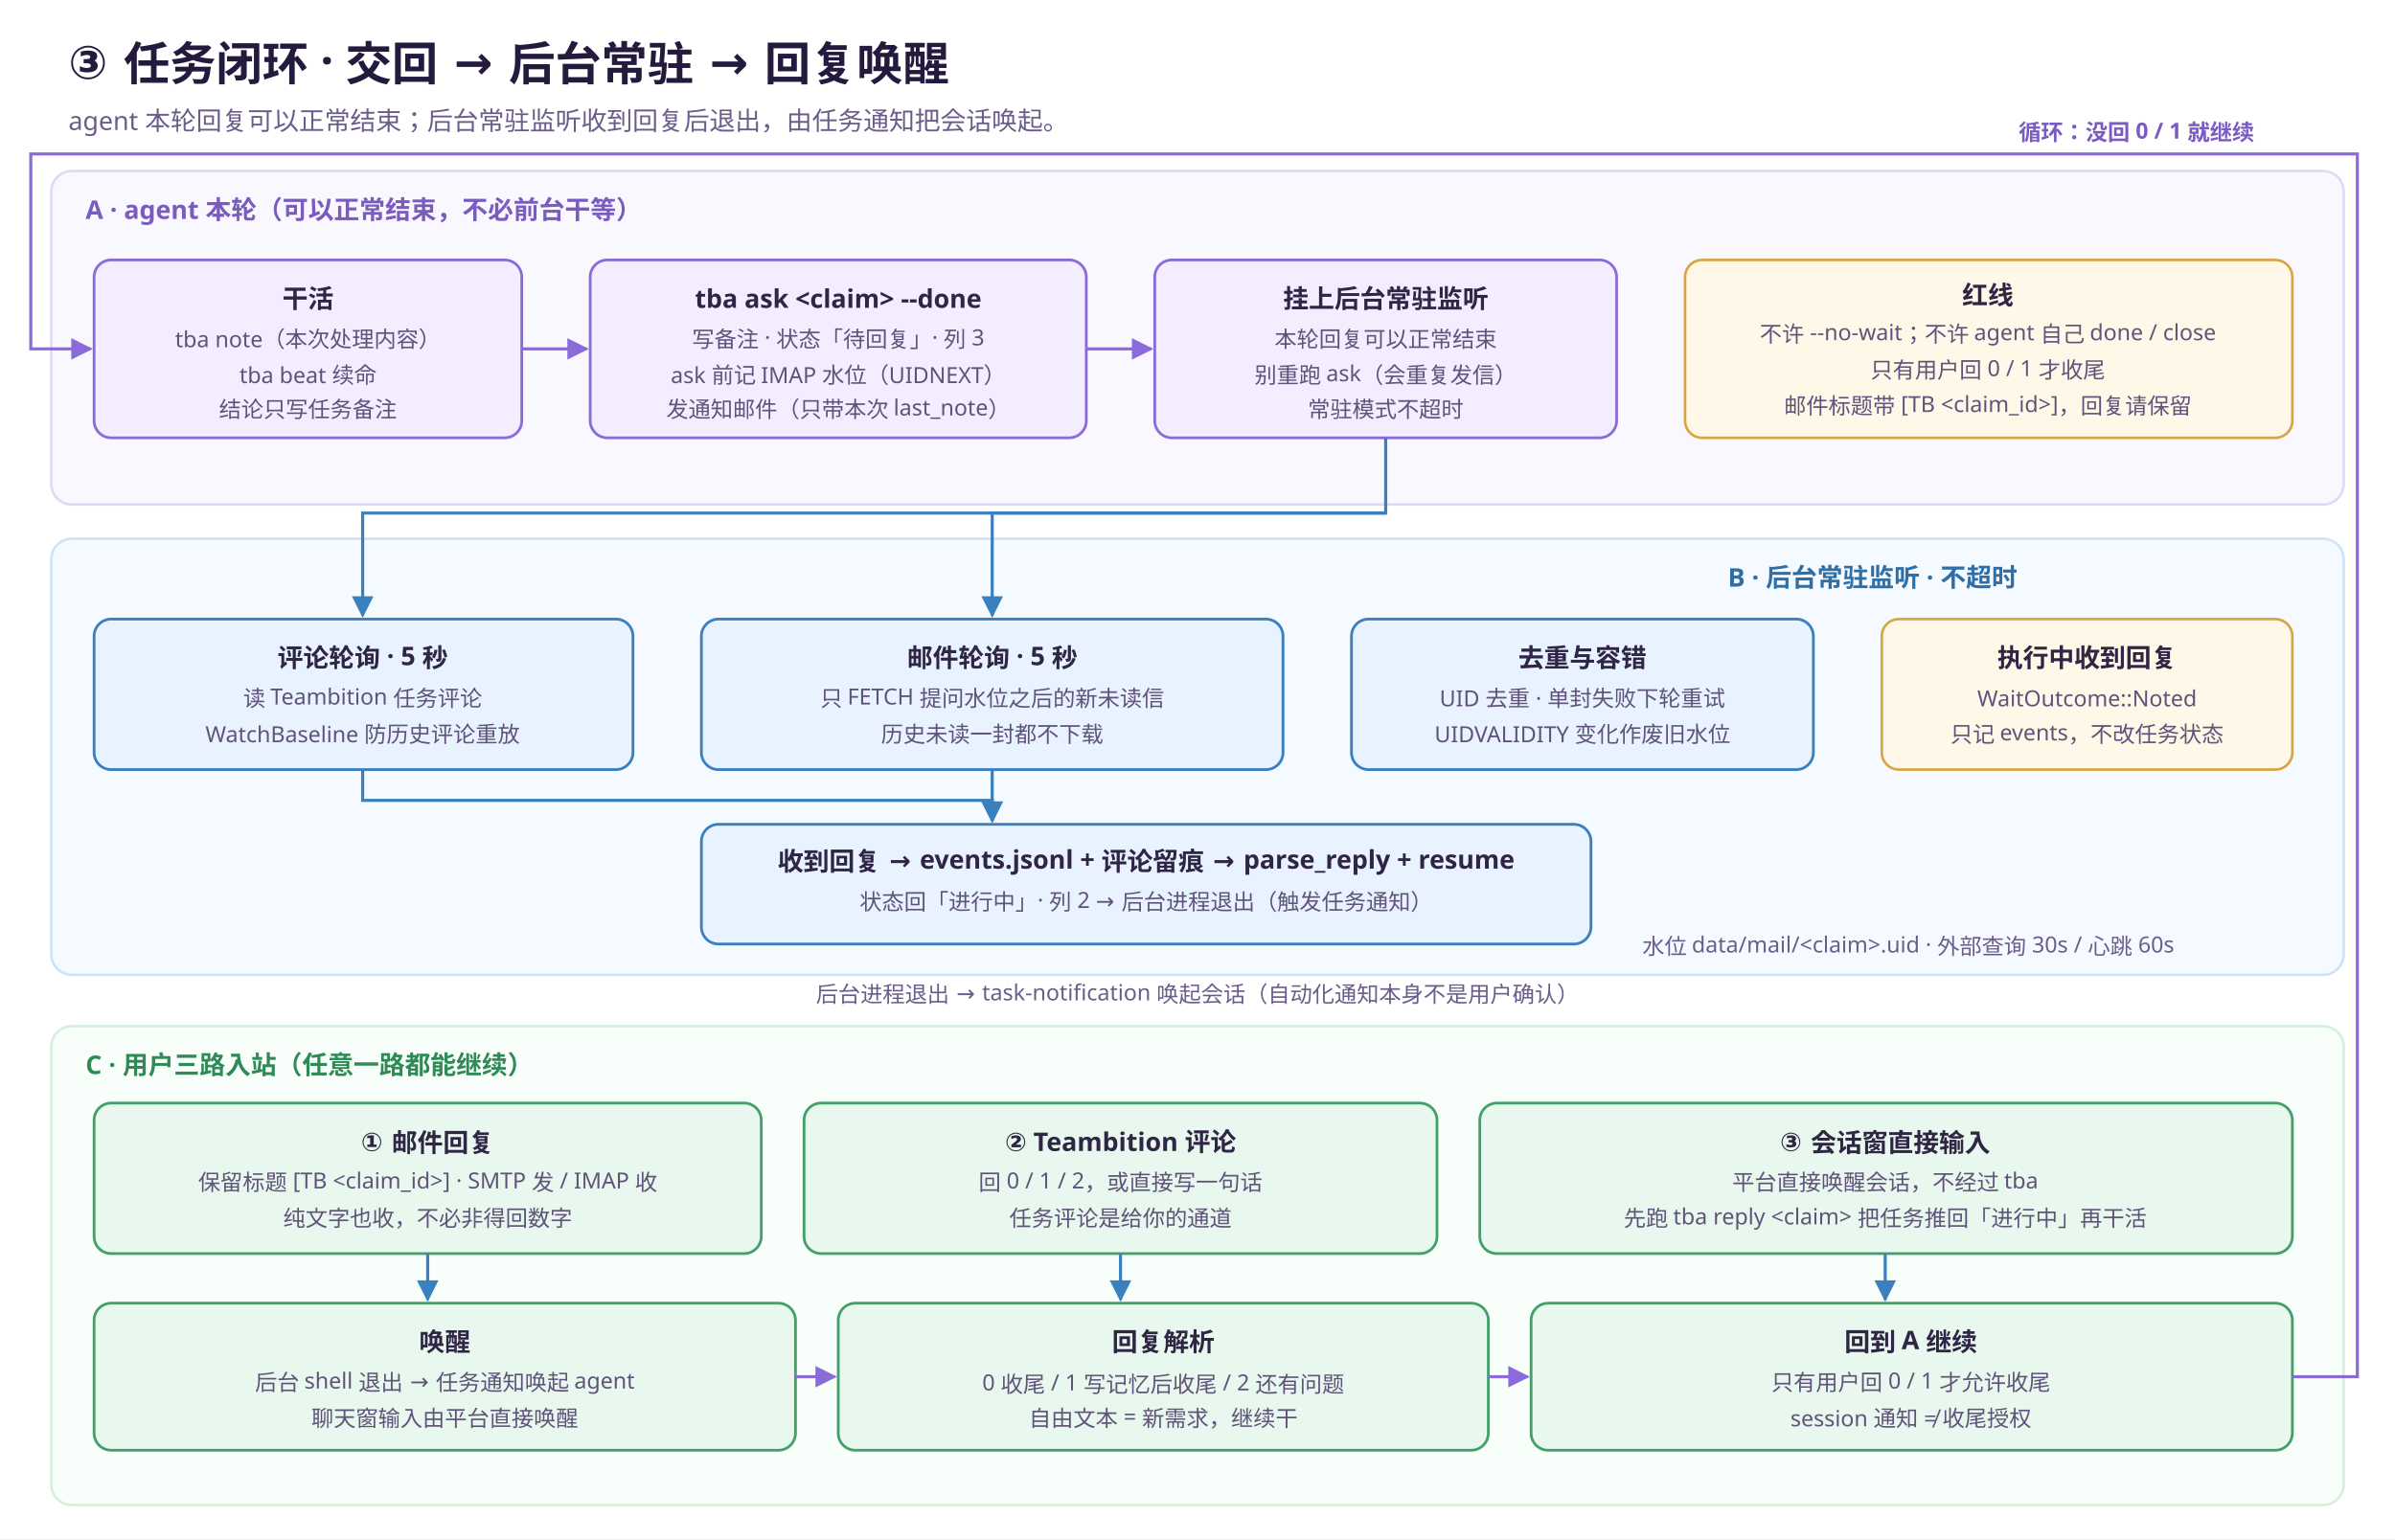
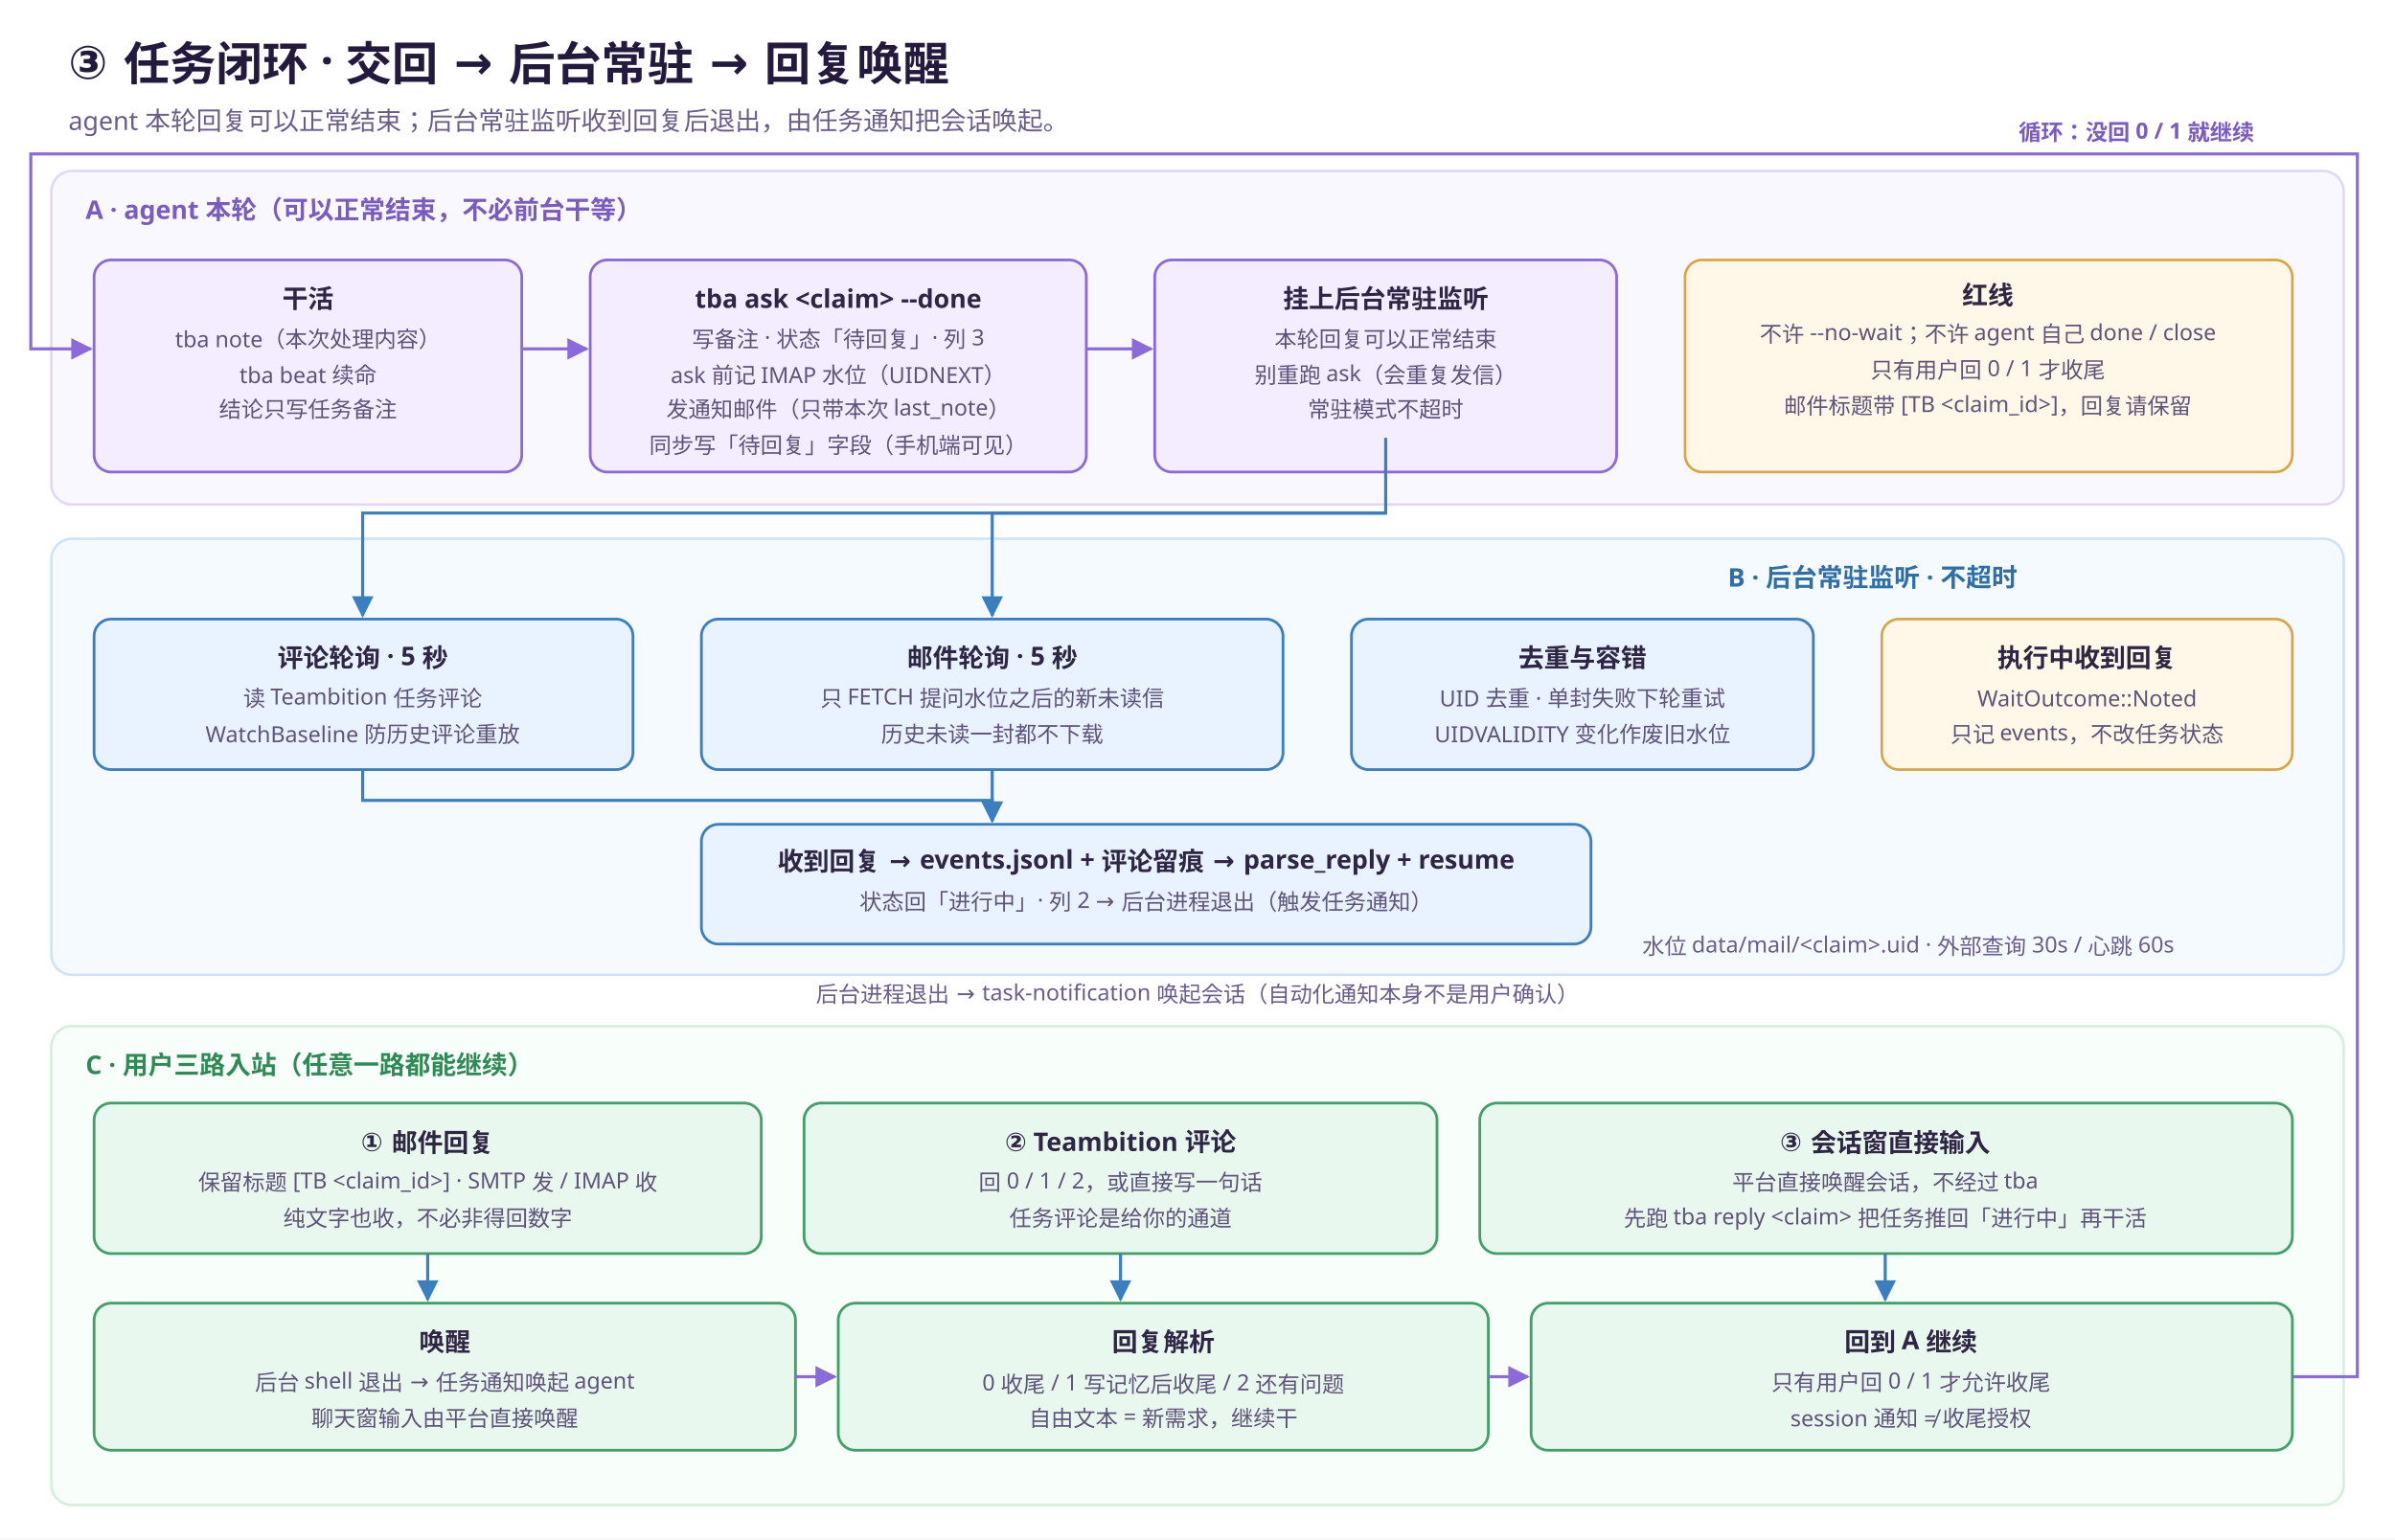
<svg xmlns="http://www.w3.org/2000/svg" width="1400" height="900" viewBox="0 0 1400 900" font-family="Microsoft YaHei, PingFang SC, Segoe UI, sans-serif">
  <defs>
    <marker id="ar" viewBox="0 0 10 10" refX="9" refY="5" markerWidth="7" markerHeight="7" orient="auto-start-reverse">
      <path d="M 0 0 L 10 5 L 0 10 z" fill="#8b6bd9" />
    </marker>
    <marker id="arb" viewBox="0 0 10 10" refX="9" refY="5" markerWidth="7" markerHeight="7" orient="auto-start-reverse">
      <path d="M 0 0 L 10 5 L 0 10 z" fill="#3a7fbf" />
    </marker>
    <style>
      .bg { fill: #ffffff; }
      .title { fill: #241a3d; font-size: 27px; font-weight: 700; }
      .sub { fill: #6b5c8a; font-size: 15px; }
      .lane { fill: #faf8ff; stroke: #e2d8f5; stroke-width: 1.5; rx: 12; }
      .laneB { fill: #f4faff; stroke: #cfe3f7; stroke-width: 1.5; rx: 12; }
      .laneC { fill: #f8fffa; stroke: #d6efdd; stroke-width: 1.5; rx: 12; }
      .laneT { font-size: 15px; font-weight: 700; }
      .laneA-t { fill: #7a5bc0; }
      .laneB-t { fill: #2f6fa8; }
      .laneC-t { fill: #2f8a55; }
      .box { fill: #f3edff; stroke: #8b6bd9; stroke-width: 1.6; rx: 10; }
      .blue { fill: #e8f3ff; stroke: #3a7fbf; stroke-width: 1.6; rx: 10; }
      .green { fill: #e9f8ee; stroke: #43a06a; stroke-width: 1.6; rx: 10; }
      .soft { fill: #fff8e8; stroke: #d9a441; stroke-width: 1.5; rx: 10; }
      .t { fill: #2f2545; font-size: 14px; text-anchor: middle; }
      .tb { fill: #2f2545; font-size: 15px; font-weight: 700; text-anchor: middle; }
      .ts { fill: #5f537a; font-size: 13px; text-anchor: middle; }
      .ln { stroke: #8b6bd9; stroke-width: 1.8; fill: none; marker-end: url(#ar); }
      .lnb { stroke: #3a7fbf; stroke-width: 1.8; fill: none; marker-end: url(#arb); }
      .lbl { fill: #7a5bc0; font-size: 13px; font-weight: 600; }
      .note { fill: #6b5c8a; font-size: 13px; }
    </style>
  </defs>
  <rect class="bg" x="0" y="0" width="1400" height="900" />
  <text class="title" x="40" y="46">③ 任务闭环 · 交回 → 后台常驻 → 回复唤醒</text>
  <text class="sub" x="40" y="76">agent 本轮回复可以正常结束；后台常驻监听收到回复后退出，由任务通知把会话唤起。</text>
  <rect class="lane" x="30" y="100" width="1340" height="195" />
  <text class="laneT laneA-t" x="50" y="128">A · agent 本轮（可以正常结束，不必前台干等）</text>
-   <rect class="box" x="55" y="152" width="250" height="104" />
+   <rect class="box" x="55" y="152" width="250" height="124" />
  <text class="tb" x="180" y="180">干活</text>
  <text class="ts" x="180" y="203">tba note（本次处理内容）</text>
  <text class="ts" x="180" y="224">tba beat 续命</text>
  <text class="ts" x="180" y="244">结论只写任务备注</text>
  <path class="ln" d="M 305 204 L 343 204" />
-   <rect class="box" x="345" y="152" width="290" height="104" />
+   <rect class="box" x="345" y="152" width="290" height="124" />
  <text class="tb" x="490" y="180">tba ask &lt;claim&gt; --done</text>
  <text class="ts" x="490" y="203">写备注 · 状态「待回复」· 列 3</text>
  <text class="ts" x="490" y="224">ask 前记 IMAP 水位（UIDNEXT）</text>
  <text class="ts" x="490" y="244">发通知邮件（只带本次 last_note）</text>
+   <text class="ts" x="490" y="265">同步写「待回复」字段（手机端可见）</text>
  <path class="ln" d="M 635 204 L 673 204" />
-   <rect class="box" x="675" y="152" width="270" height="104" />
+   <rect class="box" x="675" y="152" width="270" height="124" />
  <text class="tb" x="810" y="180">挂上后台常驻监听</text>
  <text class="ts" x="810" y="203">本轮回复可以正常结束</text>
  <text class="ts" x="810" y="224">别重跑 ask（会重复发信）</text>
  <text class="ts" x="810" y="244">常驻模式不超时</text>
-   <rect class="soft" x="985" y="152" width="355" height="104" />
+   <rect class="soft" x="985" y="152" width="355" height="124" />
  <text class="tb" x="1162" y="178">红线</text>
  <text class="ts" x="1162" y="200">不许 --no-wait；不许 agent 自己 done / close</text>
  <text class="ts" x="1162" y="221">只有用户回 0 / 1 才收尾</text>
  <text class="ts" x="1162" y="242">邮件标题带 [TB &lt;claim_id&gt;]，回复请保留</text>
  <rect class="laneB" x="30" y="315" width="1340" height="255" />
  <text class="laneT laneB-t" x="1010" y="343">B · 后台常驻监听 · 不超时</text>
  <rect class="blue" x="55" y="362" width="315" height="88" />
  <text class="tb" x="212" y="390">评论轮询 · 5 秒</text>
  <text class="ts" x="212" y="413">读 Teambition 任务评论</text>
  <text class="ts" x="212" y="434">WatchBaseline 防历史评论重放</text>
  <rect class="blue" x="410" y="362" width="340" height="88" />
  <text class="tb" x="580" y="390">邮件轮询 · 5 秒</text>
  <text class="ts" x="580" y="413">只 FETCH 提问水位之后的新未读信</text>
  <text class="ts" x="580" y="434">历史未读一封都不下载</text>
  <rect class="blue" x="790" y="362" width="270" height="88" />
  <text class="tb" x="925" y="390">去重与容错</text>
  <text class="ts" x="925" y="413">UID 去重 · 单封失败下轮重试</text>
  <text class="ts" x="925" y="434">UIDVALIDITY 变化作废旧水位</text>
  <rect class="soft" x="1100" y="362" width="240" height="88" />
  <text class="tb" x="1220" y="390">执行中收到回复</text>
  <text class="ts" x="1220" y="413">WaitOutcome::Noted</text>
  <text class="ts" x="1220" y="434">只记 events，不改任务状态</text>
  <rect class="blue" x="410" y="482" width="520" height="70" />
  <text class="tb" x="670" y="509">收到回复 → events.jsonl + 评论留痕 → parse_reply + resume</text>
  <text class="ts" x="670" y="532">状态回「进行中」· 列 2 → 后台进程退出（触发任务通知）</text>
  <path class="lnb" d="M 810 256 L 810 300 L 212 300 L 212 360" />
  <path class="lnb" d="M 810 300 L 580 300 L 580 360" />
  <path class="lnb" d="M 212 450 L 212 468 L 580 468 L 580 480" />
  <path class="lnb" d="M 580 450 L 580 480" />
  <text class="note" x="960" y="558">水位 data/mail/&lt;claim&gt;.uid · 外部查询 30s / 心跳 60s</text>
  <text class="note" x="700" y="586" text-anchor="middle">后台进程退出 → task-notification 唤起会话（自动化通知本身不是用户确认）</text>
  <rect class="laneC" x="30" y="600" width="1340" height="280" />
  <text class="laneT laneC-t" x="50" y="628">C · 用户三路入站（任意一路都能继续）</text>
  <rect class="green" x="55" y="645" width="390" height="88" />
  <text class="tb" x="250" y="673">① 邮件回复</text>
  <text class="ts" x="250" y="696">保留标题 [TB &lt;claim_id&gt;] · SMTP 发 / IMAP 收</text>
  <text class="ts" x="250" y="717">纯文字也收，不必非得回数字</text>
  <rect class="green" x="470" y="645" width="370" height="88" />
  <text class="tb" x="655" y="673">② Teambition 评论</text>
  <text class="ts" x="655" y="696">回 0 / 1 / 2，或直接写一句话</text>
  <text class="ts" x="655" y="717">任务评论是给你的通道</text>
  <rect class="green" x="865" y="645" width="475" height="88" />
  <text class="tb" x="1102" y="673">③ 会话窗直接输入</text>
  <text class="ts" x="1102" y="696">平台直接唤醒会话，不经过 tba</text>
  <text class="ts" x="1102" y="717">先跑 tba reply &lt;claim&gt; 把任务推回「进行中」再干活</text>
  <rect class="green" x="55" y="762" width="410" height="86" />
  <text class="tb" x="260" y="790">唤醒</text>
  <text class="ts" x="260" y="813">后台 shell 退出 → 任务通知唤起 agent</text>
  <text class="ts" x="260" y="834">聊天窗输入由平台直接唤醒</text>
  <rect class="green" x="490" y="762" width="380" height="86" />
  <text class="tb" x="680" y="790">回复解析</text>
  <text class="ts" x="680" y="813">0 收尾 / 1 写记忆后收尾 / 2 还有问题</text>
  <text class="ts" x="680" y="834">自由文本 = 新需求，继续干</text>
  <rect class="green" x="895" y="762" width="445" height="86" />
  <text class="tb" x="1117" y="790">回到 A 继续</text>
  <text class="ts" x="1117" y="813">只有用户回 0 / 1 才允许收尾</text>
  <text class="ts" x="1117" y="834">session 通知 ≠ 收尾授权</text>
  <path class="lnb" d="M 250 733 L 250 760" />
  <path class="lnb" d="M 655 733 L 655 760" />
  <path class="lnb" d="M 1102 733 L 1102 760" />
  <path class="ln" d="M 465 805 L 488 805" />
  <path class="ln" d="M 870 805 L 893 805" />
  <path class="ln" d="M 1340 805 L 1378 805 L 1378 90 L 18 90 L 18 204 L 53 204" />
  <text class="lbl" x="1180" y="82">循环：没回 0 / 1 就继续</text>
</svg>
